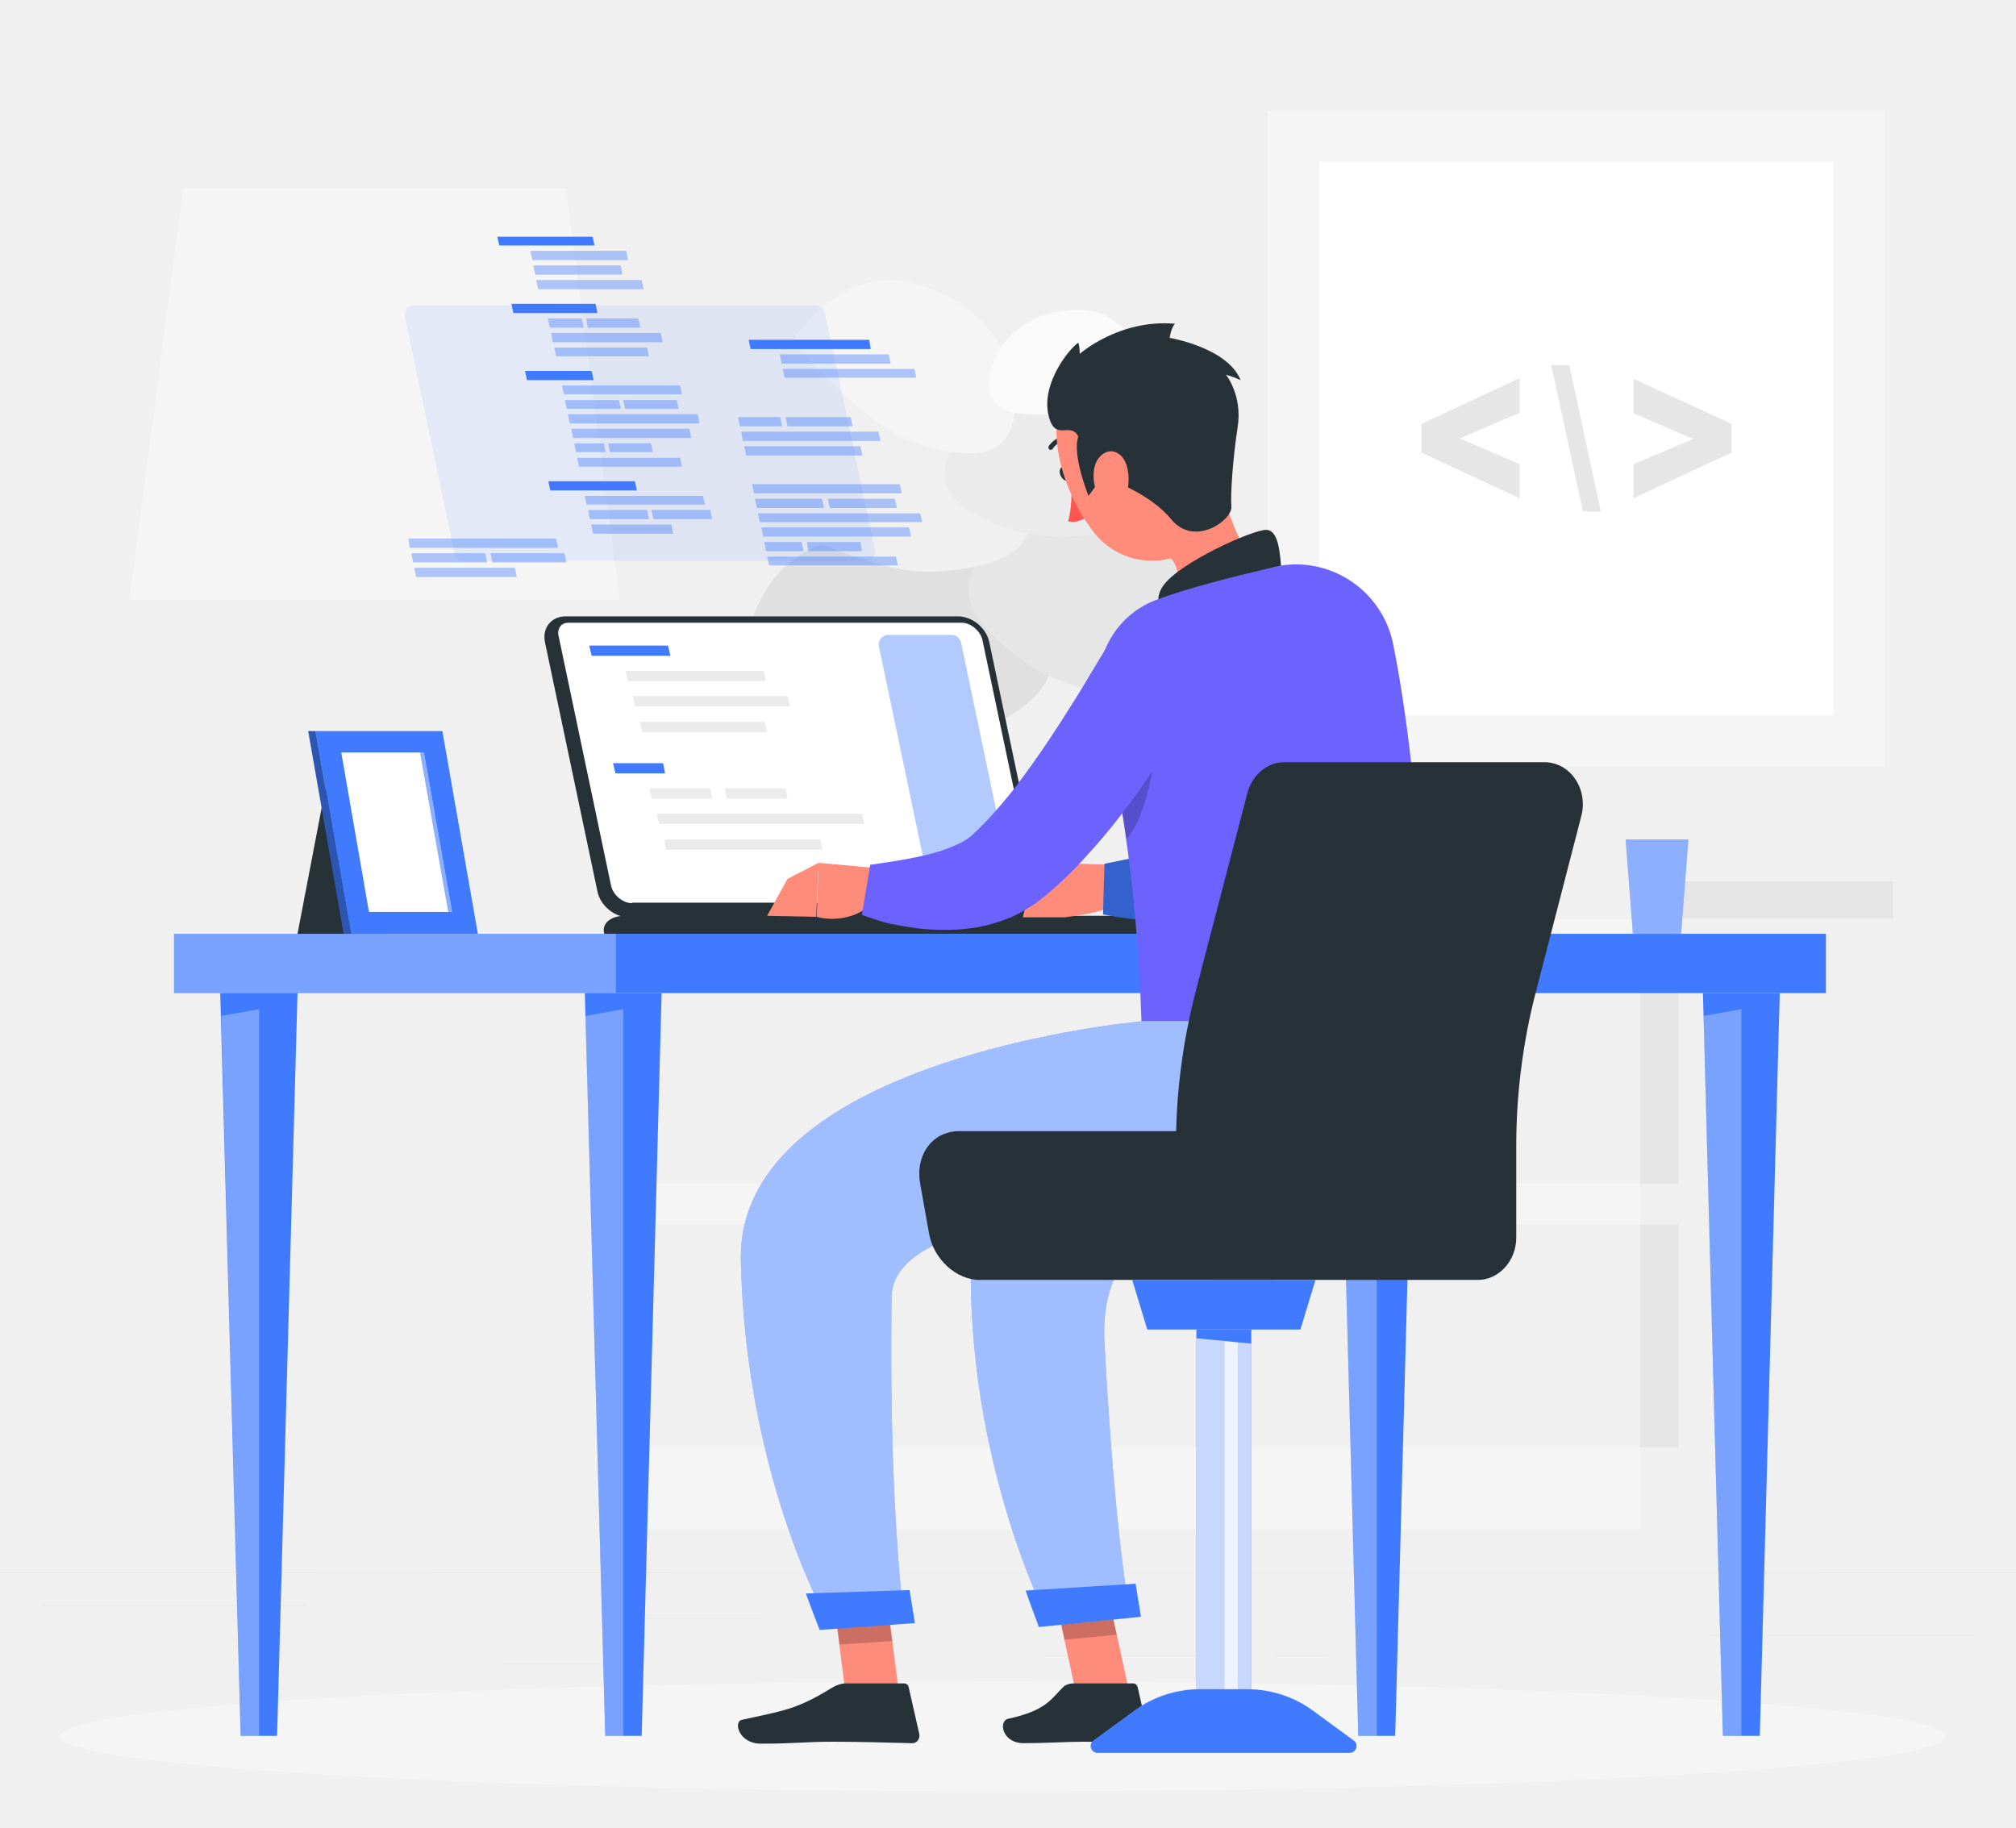
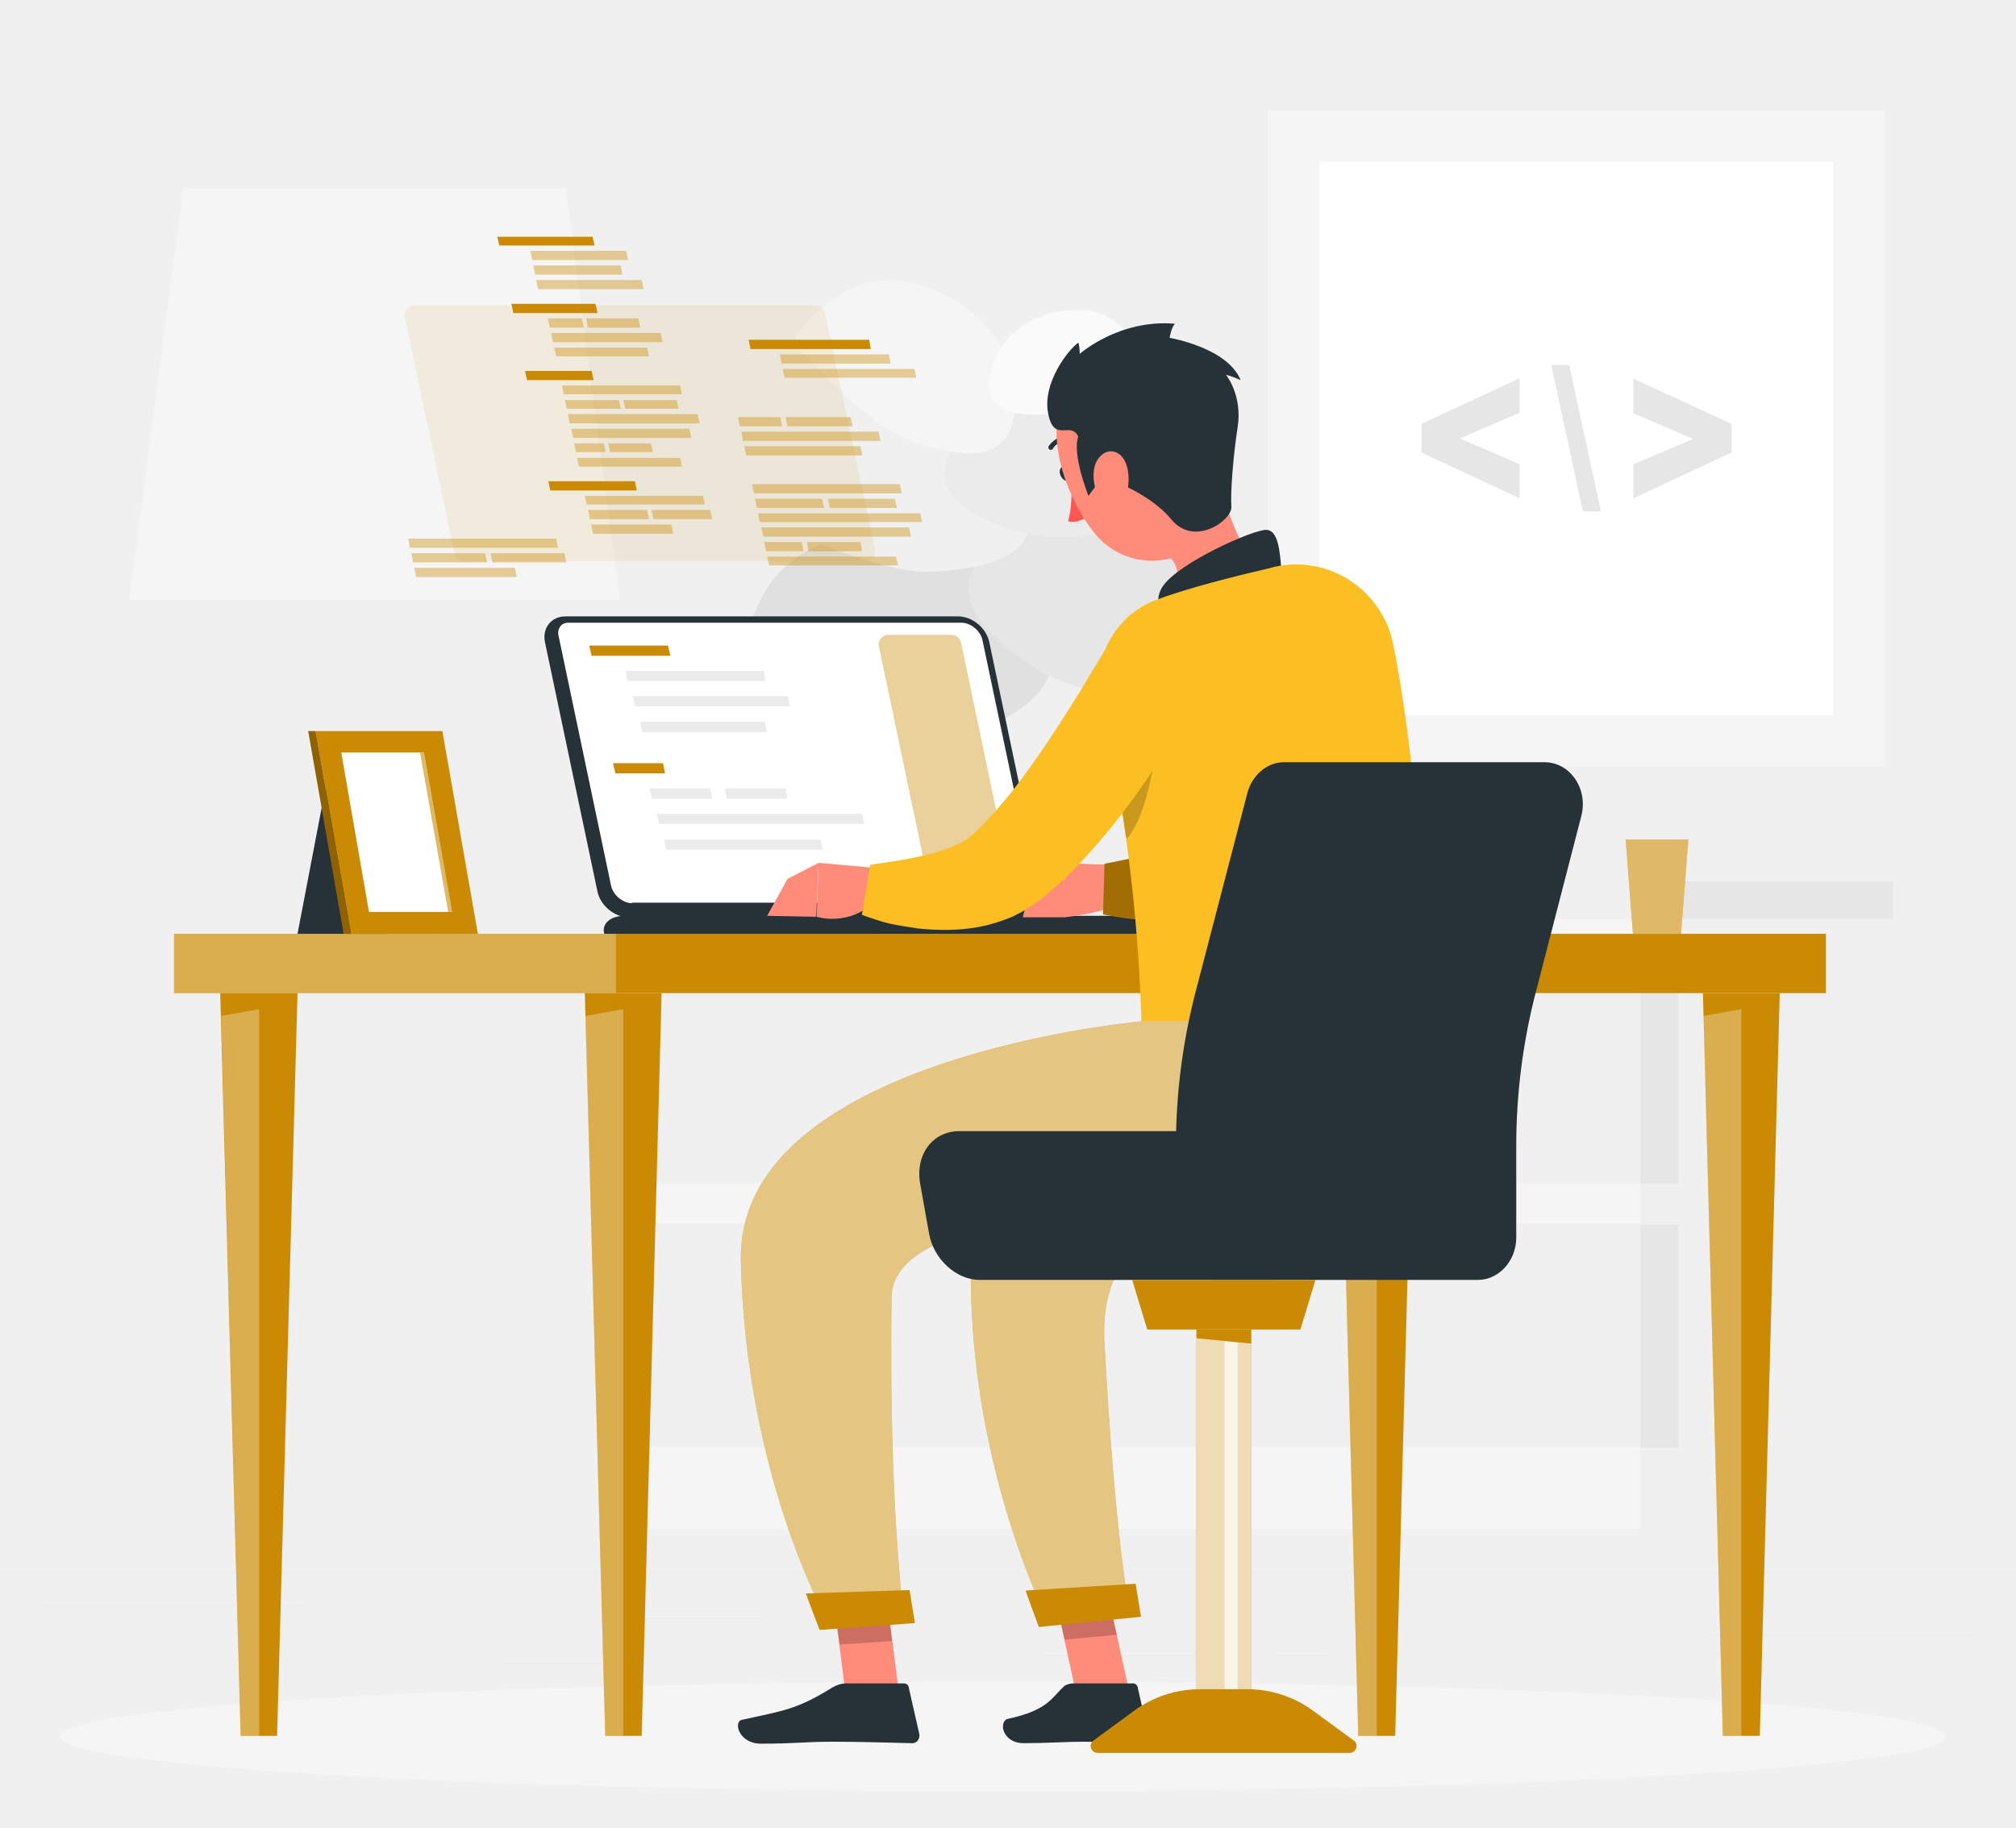
<svg xmlns="http://www.w3.org/2000/svg" version="1.1" x="0px" y="0px" viewBox="0 0 414.7 376" style="enable-background:new 0 0 414.7 376;" xml:space="preserve">
  <style type="text/css">
	.st0{fill:#EBEBEB;}
	.st1{fill:#F0F0F0;}
	.st2{fill:#F5F5F5;}
	.st3{fill:#E6E6E6;}
	.st4{fill:#FFFFFF;}
	.st5{fill:#E0E0E0;}
	.st6{fill:#FAFAFA;}
	.st7{display:none;}
	.st8{display:inline;}
- 	.st9{fill:#407BFF;}
+ 	.st9{fill:#CA8A04;}
	.st10{opacity:0.9;fill:#FFFFFF;}
	.st11{opacity:0.3;fill:#FFFFFF;}
	.st12{fill:#263238;}
- 	.st13{opacity:0.4;fill:#407BFF;}
- 	.st14{opacity:0.1;fill:#407BFF;}
+ 	.st13{opacity:0.4;fill:#CA8A04;}
+ 	.st14{opacity:0.1;fill:#CA8A04;}
	.st15{opacity:0.4;fill:#FFFFFF;}
	.st16{opacity:0.3;}
- 	.st17{opacity:0.6;fill:#407BFF;}
+ 	.st17{opacity:0.6;fill:#CA8A04;}
	.st18{fill:#FF5652;}
	.st19{fill:#FF8B7B;}
	.st20{opacity:0.2;}
- 	.st21{fill:#6C63FF;}
+ 	.st21{fill:#FBBF24;}
	.st22{opacity:0.5;fill:#FFFFFF;}
	.st23{opacity:0.7;fill:#FFFFFF;}
</style>
  <g id="Background_Complete">
    <g>
      <g>
        <rect x="-43.7" y="323.4" class="st0" width="500" height="0.2" />
      </g>
      <g>
        <rect x="130.8" y="332.9" class="st0" width="26" height="0.2" />
        <rect x="8.8" y="330.2" class="st0" width="54.1" height="0.2" />
        <rect x="103.5" y="342.2" class="st0" width="26.3" height="0.2" />
        <rect x="214.6" y="340.5" class="st0" width="38.8" height="0.2" />
        <rect x="262.3" y="340.5" class="st0" width="10.7" height="0.2" />
        <rect x="351.7" y="336.3" class="st0" width="54.6" height="0.2" />
      </g>
    </g>
    <g>
      <g>
        <g>
          <rect x="337.4" y="189.1" transform="matrix(-1 -1.224647e-16 1.224647e-16 -1 720.4377 503.5772)" class="st1" width="45.7" height="125.5" />
          <rect x="138.1" y="314.5" transform="matrix(-1 -1.224647e-16 1.224647e-16 -1 512.3514 637.9232)" class="st1" width="236.2" height="8.9" />
          <rect x="129.3" y="189.1" class="st2" width="208.1" height="125.5" />
          <rect x="129.3" y="197.5" class="st1" width="208.9" height="45.9" />
          <rect x="129.3" y="251.8" class="st1" width="208.9" height="45.9" />
          <rect x="337.4" y="197.5" transform="matrix(-1 -1.224647e-16 1.224647e-16 -1 682.6835 441.0173)" class="st3" width="7.9" height="45.9" />
          <rect x="337.4" y="251.8" transform="matrix(-1 -1.224647e-16 1.224647e-16 -1 682.6835 549.6205)" class="st3" width="7.9" height="45.9" />
        </g>
        <rect x="123.2" y="181.3" transform="matrix(-1 -1.224647e-16 1.224647e-16 -1 460.6165 370.3842)" class="st1" width="214.2" height="7.7" />
        <rect x="337.4" y="181.3" class="st3" width="52" height="7.7" />
      </g>
      <g>
        <rect x="284.5" y="22.7" transform="matrix(-1 -1.224647e-16 1.224647e-16 -1 676.3846 180.4117)" class="st1" width="107.4" height="135" />
        <rect x="260.8" y="22.7" transform="matrix(-1 -1.224647e-16 1.224647e-16 -1 648.5522 180.4117)" class="st2" width="127" height="135" />
        <rect x="267.4" y="37.3" transform="matrix(6.123234e-17 -1 1 6.123234e-17 234.0703 414.4819)" class="st4" width="113.8" height="105.7" />
        <g>
          <path class="st3" d="M336,102.5l20.2-9.4v-5.9L336,77.9v7.1l12.3,5.3L336,95.5V102.5z" />
          <path class="st3" d="M322.8,75.1h-3.7l6.5,30.1h3.7L322.8,75.1z" />
          <path class="st3" d="M312.6,95.5l-12.3-5.3l12.3-5.3v-7.1l-20.2,9.4v5.9l20.2,9.4V95.5z" />
        </g>
      </g>
      <g>
        <rect x="73.5" y="94.2" transform="matrix(-1 -1.224647e-16 1.224647e-16 -1 154.1369 417.6206)" class="st1" width="7" height="229.2" />
        <path class="st1" d="M72.1,321.8l-0.2-1c0.1,0,1.9-0.4,3.3-2.9c1.8-3.2,2.9-10.1-2.1-24.6c-7.8-22.3-3.2-40.3,6.2-76.2     c1.6-6.2,3.5-13.3,5.4-21c7.2-28.7,0.5-46.4-4.8-60.7c-4.1-11.1-7.4-19.9-3.2-30l0.9,0.4c-4,9.8-0.8,18.4,3.2,29.3     c5.4,14.4,12.1,32.4,4.8,61.3c-1.9,7.7-3.8,14.7-5.4,21c-9.3,35.7-13.9,53.6-6.2,75.6c5.2,14.9,4,22.1,2,25.5     C74.4,321.3,72.2,321.8,72.1,321.8z" />
        <polygon class="st1" points="64.3,323.4 89.8,323.4 82.7,319.2 71.4,319.2    " />
        <polygon class="st2" points="26.6,123.4 127.5,123.4 116.4,38.7 37.7,38.7    " />
      </g>
      <g>
        <polygon class="st1" points="176.2,137.4 230.1,137.4 223,181.3 183.3,181.3    " />
        <g>
          <path class="st5" d="M197.8,151.7c14.7-5.3,25.9-13.3,13.3-29.4c-12.6-16.1-32.1-16.1-45.2-8.9c-16.7,9.1-13.4,35.5-13.4,35.5      S183.2,157,197.8,151.7z" />
          <path class="st3" d="M212.1,137c-11.2-7.6-19.2-16.5-6.2-25.8c13-9.3,29.1-4.6,38.8,4.1c12.3,11.1,5.2,30.5,5.2,30.5      S223.3,144.6,212.1,137z" />
          <path class="st1" d="M192.3,117.6c13.1-0.8,24.2-4.2,17.9-18.5c-6.2-14.2-22-18.2-34.3-15.8c-15.7,3.1-19.4,22.8-19.4,22.8      S179.2,118.4,192.3,117.6z" />
          <path class="st0" d="M208.8,109.2c-10.9-3.5-19.5-8.8-11.2-19.5c8.3-10.7,22.5-10.6,32.4-5.9c12.6,6,11.5,23.5,11.5,23.5      S219.8,112.7,208.8,109.2z" />
          <path class="st2" d="M188.3,91c10.9,3.6,20.9,4.4,20.5-9.2c-0.4-13.5-11.9-21.8-22.7-23.9C172.4,55.4,163,70.1,163,70.1      S177.4,87.4,188.3,91z" />
          <path class="st6" d="M216,85.2c-7.8,0.5-14.6-0.6-12-9.5c2.6-8.9,11.6-12.4,19-11.9c9.5,0.6,13.2,11.9,13.2,11.9      S223.8,84.6,216,85.2z" />
        </g>
      </g>
    </g>
  </g>
  <g id="Background_Simple" class="st7">
    <g class="st8">
      <path class="st9" d="M239.2,237.6c-42.3,0.6-104.8,32.9-130.8-7.7c-21.8-34.1,3.4-67.5-37-92.6C42.1,118.9-5.7,86.7,38.7,53.4    C73.3,27.3,127.5,20.1,169.5,26c33,4.7,101.5,24.3,109.8,58.9c9.3,38.9-51.1,71,13.5,85.6c38.9,8.8,85.7,31.4,58.3,77.9    c-10.8,18.4-26.3,15.2-42.7,7.9C284.3,245.7,268.3,237.2,239.2,237.6z" />
      <path class="st10" d="M239.2,237.6c-42.3,0.6-104.8,32.9-130.8-7.7c-21.8-34.1,3.4-67.5-37-92.6C42.1,118.9-5.7,86.7,38.7,53.4    C73.3,27.3,127.5,20.1,169.5,26c33,4.7,101.5,24.3,109.8,58.9c9.3,38.9-51.1,71,13.5,85.6c38.9,8.8,85.7,31.4,58.3,77.9    c-10.8,18.4-26.3,15.2-42.7,7.9C284.3,245.7,268.3,237.2,239.2,237.6z" />
    </g>
  </g>
  <g id="Shadow_1_">
    <ellipse id="_x3C_Path_x3E__327_" class="st2" cx="206.3" cy="357.2" rx="193.9" ry="11.3" />
  </g>
  <g id="Desk">
    <g>
      <g>
        <rect x="35.8" y="192.1" class="st9" width="339.8" height="12.2" />
        <rect x="35.8" y="192.1" class="st11" width="90.9" height="12.2" />
        <polygon class="st9" points="128.2,204.3 120.3,204.3 124.5,357.1 128.2,357.1 132,357.1 136.1,204.3    " />
        <polygon class="st11" points="124.5,357.1 128.2,357.1 128.2,207.6 120.4,209    " />
        <polygon class="st9" points="53.3,204.3 45.3,204.3 49.5,357.1 53.3,357.1 57,357.1 61.2,204.3    " />
        <polygon class="st11" points="49.5,357.1 53.3,357.1 53.3,207.6 45.5,209    " />
        <polygon class="st9" points="358.2,204.3 350.3,204.3 354.4,357.1 358.2,357.1 362,357.1 366.1,204.3    " />
        <polygon class="st11" points="354.4,357.1 358.2,357.1 358.2,207.6 350.4,209    " />
        <polygon class="st9" points="283.2,204.3 275.3,204.3 279.4,357.1 283.2,357.1 287,357.1 291.1,204.3    " />
        <polygon class="st11" points="279.4,357.1 283.2,357.1 283.2,207.6 275.4,209    " />
      </g>
      <g>
        <path class="st12" d="M197.1,126.8h-80.8c-2.9,0-4.8,2.4-4.2,5.3l10.8,51.3c0.6,2.9,3.5,5.3,6.4,5.3h80.8c2.9,0,4.8-2.4,4.2-5.3     l-10.8-51.3C202.9,129.2,200,126.8,197.1,126.8z" />
        <path class="st4" d="M130,185.8c-1.9,0-3.9-1.7-4.3-3.6l-10.8-51.4c-0.2-0.8,0-1.5,0.4-2c0.4-0.5,1-0.7,1.7-0.7h80.8     c1.9,0,3.9,1.7,4.3,3.6l10.8,51.3c0.2,0.8,0,1.5-0.4,2c-0.4,0.5-1,0.7-1.7,0.7H130z" />
        <path class="st13" d="M191,181.7L180.8,133c-0.3-1.2,0.7-2.4,1.9-2.4h13.1c0.9,0,1.7,0.7,1.9,1.6l10.2,48.7     c0.3,1.2-0.7,2.4-1.9,2.4h-13.1C192,183.3,191.2,182.6,191,181.7z" />
        <g>
          <polygon class="st9" points="121.7,134.9 121.2,132.8 137.4,132.8 137.9,134.9     " />
          <polygon class="st0" points="129.1,140.1 128.7,138 157.1,138 157.5,140.1     " />
          <polygon class="st0" points="130.6,145.3 130.2,143.2 162,143.2 162.5,145.3     " />
          <polygon class="st0" points="132.1,150.6 131.7,148.5 157.3,148.5 157.8,150.6     " />
        </g>
        <g>
          <polygon class="st9" points="126.6,159.1 126.1,157 136.4,157 136.8,159.1     " />
          <polygon class="st0" points="134.1,164.3 133.6,162.2 146.1,162.2 146.5,164.3     " />
          <polygon class="st0" points="149.5,164.3 149.1,162.2 161.6,162.2 162,164.3     " />
          <polygon class="st0" points="135.6,169.5 135.1,167.4 177.3,167.4 177.8,169.5     " />
          <polygon class="st0" points="137,174.8 136.6,172.7 168.8,172.7 169.2,174.8     " />
        </g>
        <path class="st12" d="M234.9,188.4H128.5c-2.9,0-4.8,1.6-4.2,3.7h116.9C240.6,190.1,237.8,188.4,234.9,188.4z" />
      </g>
      <g>
        <path class="st14" d="M93.5,113.8L83.3,65.2c-0.3-1.2,0.7-2.4,1.9-2.4h82.6c0.9,0,1.7,0.7,1.9,1.6L180,113     c0.3,1.2-0.7,2.4-1.9,2.4H95.5C94.5,115.4,93.7,114.8,93.5,113.8z" />
        <g>
          <g>
            <g>
              <polygon class="st9" points="122.9,64.4 105.6,64.4 105.2,62.5 122.5,62.5       " />
              <polygon class="st13" points="120.1,67.4 113.1,67.4 112.7,65.5 119.7,65.5       " />
              <polygon class="st13" points="131.7,67.4 120.9,67.4 120.6,65.5 131.3,65.5       " />
              <polygon class="st13" points="136.3,70.4 113.7,70.4 113.4,68.5 135.9,68.5       " />
              <polygon class="st13" points="133.5,73.3 114.4,73.3 114,71.5 133.1,71.5       " />
            </g>
            <polygon class="st13" points="146.1,104.9 134,104.9 134.4,106.8 146.5,106.8      " />
            <g>
              <polygon class="st9" points="131,100.9 113.2,100.9 112.8,99 130.6,99       " />
              <polygon class="st13" points="138.1,107.9 121.6,107.9 122,109.8 138.5,109.8       " />
              <polygon class="st13" points="133.1,104.9 121,104.9 121.3,106.8 133.5,106.8       " />
              <polygon class="st13" points="144.6,102 120.3,102 120.7,103.8 145,103.8       " />
            </g>
            <g>
              <polygon class="st9" points="122.3,50.5 102.7,50.5 102.3,48.7 121.9,48.7       " />
              <polygon class="st13" points="132,57.6 110.3,57.6 110.7,59.5 132.4,59.5       " />
              <polygon class="st13" points="127.7,54.6 109.7,54.6 110.1,56.5 128,56.5       " />
              <polygon class="st13" points="128.8,51.6 109.1,51.6 109.5,53.5 129.2,53.5       " />
            </g>
            <g>
              <polygon class="st9" points="122.1,78.2 108.4,78.2 108,76.3 121.7,76.3       " />
              <polygon class="st13" points="143.5,85.2 116.8,85.2 117.2,87.1 143.9,87.1       " />
              <polygon class="st13" points="127.3,82.3 116.2,82.3 116.6,84.1 127.7,84.1       " />
              <polygon class="st13" points="139.2,82.3 128.2,82.3 128.6,84.1 139.6,84.1       " />
              <polygon class="st13" points="139.9,79.3 115.6,79.3 116,81.1 140.3,81.1       " />
              <polygon class="st13" points="139.9,94.2 118.7,94.2 119.1,96 140.3,96       " />
              <polygon class="st13" points="124.2,91.2 118.1,91.2 118.5,93 124.6,93       " />
              <polygon class="st13" points="133.9,91.2 125.1,91.2 125.5,93 134.3,93       " />
              <polygon class="st13" points="141.8,88.2 117.5,88.2 117.9,90.1 142.2,90.1       " />
            </g>
          </g>
          <g>
            <g>
              <polygon class="st13" points="160.9,87.7 152.2,87.7 151.8,85.8 160.5,85.8       " />
              <polygon class="st13" points="175.4,87.7 162,87.7 161.6,85.8 175,85.8       " />
              <polygon class="st13" points="181.1,90.7 152.8,90.7 152.5,88.8 180.7,88.8       " />
              <polygon class="st13" points="177.4,93.7 153.5,93.7 153.1,91.8 177,91.8       " />
            </g>
            <g>
              <polygon class="st13" points="188.1,75.9 161,75.9 161.4,77.7 188.5,77.7       " />
              <polygon class="st13" points="182.8,72.9 160.4,72.9 160.8,74.8 183.2,74.8       " />
              <polygon class="st9" points="178.8,69.9 154,69.9 154.4,71.8 179.1,71.8       " />
            </g>
            <g>
              <polygon class="st13" points="189.3,105.6 155.9,105.6 156.3,107.4 189.7,107.4       " />
              <polygon class="st13" points="169.1,102.6 155.3,102.6 155.7,104.5 169.5,104.5       " />
              <polygon class="st13" points="184.1,102.6 170.3,102.6 170.7,104.5 184.5,104.5       " />
              <polygon class="st13" points="185.1,99.6 154.7,99.6 155.1,101.5 185.5,101.5       " />
              <polygon class="st13" points="184.3,114.5 157.8,114.5 158.2,116.3 184.7,116.3       " />
              <polygon class="st13" points="164.9,111.5 157.2,111.5 157.6,113.4 165.3,113.4       " />
              <polygon class="st13" points="177,111.5 166,111.5 166.3,113.4 177.3,113.4       " />
              <polygon class="st13" points="187,108.5 156.6,108.5 157,110.4 187.4,110.4       " />
            </g>
          </g>
          <g>
            <polygon class="st13" points="105.9,116.8 85.2,116.8 85.6,118.7 106.3,118.7      " />
            <polygon class="st13" points="99.8,113.8 84.6,113.8 85,115.7 100.2,115.7      " />
            <polygon class="st13" points="116.1,113.8 100.9,113.8 101.3,115.7 116.5,115.7      " />
            <polygon class="st13" points="114.4,110.8 84,110.8 84.3,112.7 114.8,112.7      " />
          </g>
        </g>
      </g>
      <g>
        <polygon class="st9" points="347.3,172.7 334.4,172.7 335.9,192.1 345.8,192.1    " />
        <polygon class="st15" points="347.3,172.7 334.4,172.7 335.9,192.1 345.8,192.1    " />
      </g>
      <g>
        <polygon class="st12" points="67.5,159.2 85.9,159.2 79.6,192.1 61.2,192.1    " />
        <polygon class="st9" points="91,150.4 64.9,150.4 72.2,192.1 98.3,192.1    " />
        <g>
          <polygon class="st9" points="63.4,150.4 64.9,150.4 72.2,192.1 70.7,192.1     " />
          <polygon class="st16" points="63.4,150.4 64.9,150.4 72.2,192.1 70.7,192.1     " />
        </g>
        <polygon class="st4" points="75.9,187.6 70.2,154.8 87.2,154.8 93,187.6    " />
        <polygon class="st17" points="92.2,187.6 86.4,154.8 87.2,154.8 93,187.6    " />
      </g>
    </g>
  </g>
  <g id="Character_1_">
    <g>
      <g>
        <path class="st12" d="M220.1,97c0.4,0.8,0.2,1.6-0.3,1.9c-0.5,0.2-1.2-0.2-1.6-1c-0.4-0.8-0.2-1.6,0.3-1.9     C219,95.7,219.7,96.2,220.1,97z" />
        <path class="st18" d="M220.4,98.6c0,0,0.3,5.5-0.7,8.6c2,0.7,4.2-1.1,4.2-1.1L220.4,98.6z" />
        <path class="st12" d="M220.2,90.4c-0.1,0.1-0.2,0.1-0.3,0.1c-2.3,0.1-3.3,1.7-3.3,1.8c-0.1,0.2-0.5,0.3-0.7,0.2     c-0.2-0.1-0.3-0.5-0.2-0.7c0.1-0.1,1.3-2.1,4.1-2.3c0.3,0,0.5,0.2,0.5,0.5C220.4,90.1,220.3,90.3,220.2,90.4z" />
        <path class="st19" d="M249.6,95.8c3.1,10.7,6.5,19,10.8,23.7c0,0,0.1,8.4-14.3,12.4c-15.8,4.4-9.7-5.7-9.7-5.7     c8-4.5,7.2-11.2,1.2-13.7L249.6,95.8z" />
        <path class="st12" d="M263.6,117.5c-0.3-3.9-0.6-8.4-3.1-8.5c-2.7-0.1-18.1,6.8-21.3,11.6c-3.3,4.9,3.1,9.6,3.1,9.6L263.6,117.5z     " />
        <g>
          <path class="st19" d="M232.1,178l-13.3-0.4l0.2,11.1c0,0,11.6-1.2,12.1-4.2L232.1,178z" />
          <polygon class="st19" points="211.8,183 210.4,188.7 219.1,188.7 218.8,177.6     " />
          <g>
            <path class="st9" d="M285.5,131.7l-0.3,2.9c-0.1,0.9-0.2,1.8-0.3,2.7c-0.2,1.8-0.5,3.6-0.8,5.4c-0.6,3.6-1.4,7.2-2.3,10.8       c-0.9,3.6-2,7.2-3.3,10.9c-0.7,1.8-1.4,3.7-2.3,5.5c-0.9,1.9-1.8,3.7-3,5.6c-0.3,0.5-0.6,1-0.9,1.4c-0.3,0.5-0.7,1-1,1.5       c-0.4,0.5-0.7,1-1.2,1.5l-0.7,0.7c-0.2,0.2-0.4,0.5-0.7,0.8c-2.3,2.3-4.7,3.7-6.9,4.7c-4.5,2-8.5,2.7-12.4,3.1       c-2,0.2-3.9,0.3-5.8,0.4c-1.9,0.1-3.8,0-5.6-0.1c-1.9-0.1-3.7-0.3-5.5-0.5c-1.9-0.2-3.6-0.5-5.6-0.9l0.3-10.4       c6.4-1.3,13.1-2.6,18.9-4.5c1.4-0.5,2.8-1,4.1-1.6c1.2-0.5,2.4-1.1,3.2-1.7c0.8-0.6,1.4-1.2,1.5-1.4l0.3-0.5       c0.1-0.1,0.2-0.4,0.4-0.6c0.1-0.2,0.3-0.5,0.4-0.7c0.1-0.3,0.3-0.5,0.4-0.8c1-2.2,2.1-5,2.9-7.9c0.8-2.9,1.6-6,2.2-9.2       c0.7-3.1,1.2-6.4,1.8-9.6l0.8-4.9l0.7-4.7L285.5,131.7z" />
            <path class="st20" d="M285.5,131.7l-0.3,2.9c-0.1,0.9-0.2,1.8-0.3,2.7c-0.2,1.8-0.5,3.6-0.8,5.4c-0.6,3.6-1.4,7.2-2.3,10.8       c-0.9,3.6-2,7.2-3.3,10.9c-0.7,1.8-1.4,3.7-2.3,5.5c-0.9,1.9-1.8,3.7-3,5.6c-0.3,0.5-0.6,1-0.9,1.4c-0.3,0.5-0.7,1-1,1.5       c-0.4,0.5-0.7,1-1.2,1.5l-0.7,0.7c-0.2,0.2-0.4,0.5-0.7,0.8c-2.3,2.3-4.7,3.7-6.9,4.7c-4.5,2-8.5,2.7-12.4,3.1       c-2,0.2-3.9,0.3-5.8,0.4c-1.9,0.1-3.8,0-5.6-0.1c-1.9-0.1-3.7-0.3-5.5-0.5c-1.9-0.2-3.6-0.5-5.6-0.9l0.3-10.4       c6.4-1.3,13.1-2.6,18.9-4.5c1.4-0.5,2.8-1,4.1-1.6c1.2-0.5,2.4-1.1,3.2-1.7c0.8-0.6,1.4-1.2,1.5-1.4l0.3-0.5       c0.1-0.1,0.2-0.4,0.4-0.6c0.1-0.2,0.3-0.5,0.4-0.7c0.1-0.3,0.3-0.5,0.4-0.8c1-2.2,2.1-5,2.9-7.9c0.8-2.9,1.6-6,2.2-9.2       c0.7-3.1,1.2-6.4,1.8-9.6l0.8-4.9l0.7-4.7L285.5,131.7z" />
          </g>
        </g>
        <g>
          <path class="st21" d="M226.5,145c3.2,13.4,7.4,35.8,8.3,65.1h58.6c0.3-7.2-0.9-48-6.8-77.5c-2.2-11.2-13.2-18.5-24.4-16      c-0.1,0-0.2,0-0.3,0.1c-7.3,1.7-17.8,4.3-24,6.7c-0.1,0-0.2,0.1-0.3,0.1C229.1,126.8,224.3,136,226.5,145z" />
        </g>
        <path class="st20" d="M230.3,163.7c0.5,2.8,0.9,5.8,1.4,8.9c4.8-5,6.3-20.3,6.3-20.3L230.3,163.7z" />
        <g>
          <path class="st19" d="M181.6,178.7l-13.2-1.2l-0.4,11.1c0,0,6.8,2.2,12.3-3.5L181.6,178.7z" />
          <polygon class="st19" points="162,180.8 157.8,188.4 167.9,188.6 168.4,177.5     " />
          <path class="st21" d="M248.4,139.9c-0.9,1.8-1.7,3.3-2.7,4.9c-0.9,1.6-1.8,3.2-2.8,4.7c-1.9,3.1-3.8,6.2-5.9,9.2      c-4.1,6.1-8.5,12-13.7,17.6c-2.6,2.9-5.4,5.6-8.7,8.3c-0.4,0.3-0.9,0.7-1.3,1c-0.4,0.3-0.8,0.6-1.5,1c-0.6,0.4-1.2,0.7-1.8,1.1      c-0.6,0.3-1.2,0.6-1.8,0.9c-2.4,1-4.7,1.7-6.9,2.1c-4.4,0.8-8.6,0.7-12.5,0.3c-2-0.3-3.9-0.6-5.8-1c-0.9-0.2-1.9-0.5-2.8-0.8      c-1-0.3-1.8-0.6-2.9-1l1.7-10.3c6.3-0.9,13.1-1.9,17.7-4.1c1.2-0.5,2.2-1.1,2.9-1.7c0.4-0.3,0.7-0.6,0.9-0.8      c0.1-0.1,0.4-0.4,0.6-0.6c0.2-0.2,0.5-0.4,0.7-0.7c2-1.9,4-4.3,6-6.7c3.9-5,7.7-10.5,11.3-16.2c1.8-2.8,3.6-5.7,5.3-8.6l2.6-4.3      l2.5-4.3L248.4,139.9z" />
        </g>
        <polygon class="st19" points="232.4,348.6 221.4,348.6 215.9,323.3 226.9,323.3    " />
        <path class="st12" d="M220.8,346.3h12.3c0.4,0,0.8,0.3,0.9,0.7l2.2,9.7c0.2,1-0.6,2-1.6,1.9c-4.3-0.1-6.4-0.3-11.8-0.3     c-3.3,0-7.6,0.3-12.2,0.3c-4.5,0-5.2-4.5-3.3-5c8.4-1.8,9-4.4,11.7-6.8C219.5,346.5,220.1,346.3,220.8,346.3z" />
        <g class="st20">
          <polygon points="226.9,323.3 215.9,323.3 219,337.3 229.7,336.3     " />
        </g>
        <path class="st19" d="M246,82.9c3.9,10.1,6.8,15.8,4.1,23.2c-4,11.1-18.2,12.2-25.1,3.4c-6.2-7.9-11.6-23.1-3.8-31.5     C229,69.8,242.1,72.8,246,82.9z" />
        <path class="st12" d="M226.8,98.1c-1.6,2.2-2.9,3.9-2.9,3.9s-3.4-8.4-2.1-12.2c-1.6-3.3-5,1.5-6.2-4.8     c-1.2-6.3,4.2-13.1,6.2-14.5c0.3,0.5,0.3,2.3,0.3,2.3s8.1-7.2,19.6-6.2c-0.8,0.8-1.1,2.9-1.1,2.9s11.9,2,14.6,8.7     c-1.7-0.8-3-1.1-3-1.1s3.4,4.2,2.4,10.7c-1,6.5-1.5,13.7-1.3,16.5c0.1,2.8-7.7,8.3-12.4,2.5C236.1,101,226.8,98.1,226.8,98.1z" />
        <path class="st19" d="M231.8,95.9c0.7,2.5,0.3,5.1-0.5,7.1c-1.3,2.9-3.9,2.3-5.2-0.3c-1.2-2.4-1.9-6.7,0.2-8.8     C228.3,91.8,231,93,231.8,95.9z" />
        <g>
          <path class="st9" d="M252.3,210.1c0,0-50.8,18.4-52.3,42.8c-2.8,44.9,15.6,80.5,15.6,80.5l16.8-1.8c0,0-3-14.5-5.2-55.2      c-2.8-51.1,84,1.2,66.1-66.4L252.3,210.1z" />
          <path class="st22" d="M252.3,210.1c0,0-50.8,18.4-52.3,42.8c-2.8,44.9,15.6,80.5,15.6,80.5l16.8-1.8c0,0-3-14.5-5.2-55.2      c-2.8-51.1,84,1.2,66.1-66.4L252.3,210.1z" />
        </g>
        <path class="st9" d="M211,327.2c-0.1,0,2.7,7.5,2.7,7.5l21-2.1l-1.1-6.8L211,327.2z" />
        <g>
          <polygon class="st19" points="185.1,349.8 174.1,349.8 170.9,324.5 181.9,324.5     " />
          <path class="st12" d="M174,346.3l12,0c0.4,0,0.8,0.3,0.9,0.7l2.2,9.7c0.2,1-0.5,2-1.6,1.9c-4.3-0.1-10.5-0.3-16-0.3      c-6.3,0-7.6,0.4-15,0.4c-4.5,0-5.7-4.5-3.9-4.9c8.6-1.9,11.3-2.1,18.7-6.7C172.2,346.6,173.1,346.3,174,346.3z" />
          <polygon class="st20" points="170.9,324.5 172.7,338.3 183.5,337.6 181.9,324.5     " />
        </g>
        <g>
          <path class="st9" d="M234.8,210.1c0,0-83.3,7.4-82.4,49.2c0.9,43.5,17.2,72.9,17.2,72.9h16.3c0,0-3.1-22.6-2.5-65.4      c0.2-12.8,26.1-17.1,51.4-18.6c21.9-1.3,42.4-13.8,50.9-34l1.7-4.1H234.8z" />
          <path class="st22" d="M234.8,210.1c0,0-83.3,7.4-82.4,49.2c0.9,43.5,17.2,72.9,17.2,72.9h16.3c0,0-3.1-22.6-2.5-65.4      c0.2-12.8,26.1-17.1,51.4-18.6c21.9-1.3,42.4-13.8,50.9-34l1.7-4.1H234.8z" />
        </g>
        <path class="st9" d="M165.8,327.8c-0.1,0,2.8,7.5,2.8,7.5l19.6-1.4l-1.1-6.8L165.8,327.8z" />
      </g>
      <g>
        <g>
          <path class="st12" d="M256.6,163.1l-10.6,40.7c-2.7,10.4-4.1,21.1-4.1,31.9v18.9c0,4.8,3.5,8.7,7.9,8.7h54.2      c4.3,0,7.9-3.9,7.9-8.7v-18.9c0-10.8,1.4-21.6,4.1-31.9l9.3-36c1.4-5.5-2.3-11-7.6-11h-53.6      C260.7,156.8,257.6,159.4,256.6,163.1z" />
          <path class="st12" d="M189.3,243.6l1.8,10.1c0.9,5.3,5.6,9.6,10.4,9.6h60.2c4.8,0,8-4.3,7.1-9.6l-1.8-10.1      c-1.1-6-6.4-10.9-11.9-10.9h-57.8C191.8,232.7,188.2,237.6,189.3,243.6z" />
        </g>
        <g>
          <polygon class="st9" points="267.5,273.5 236,273.5 232.9,263.3 270.6,263.3     " />
          <g>
            <rect x="246.1" y="273.5" class="st9" width="11.3" height="75.4" />
            <polygon class="st23" points="257.4,348.9 246.1,348.9 246.1,275.3 257.4,276.4      " />
            <polygon class="st23" points="254.6,348.9 251.9,348.9 251.9,275.9 254.6,276.2      " />
          </g>
          <path class="st9" d="M277.6,360.6h-51.8c-1.4,0-2-1.8-0.8-2.6l8.2-6c3.9-2.9,8.7-4.5,13.6-4.5h9.8c4.9,0,9.7,1.6,13.6,4.5l8.2,6      C279.6,358.8,279,360.6,277.6,360.6z" />
        </g>
      </g>
    </g>
  </g>
</svg>
